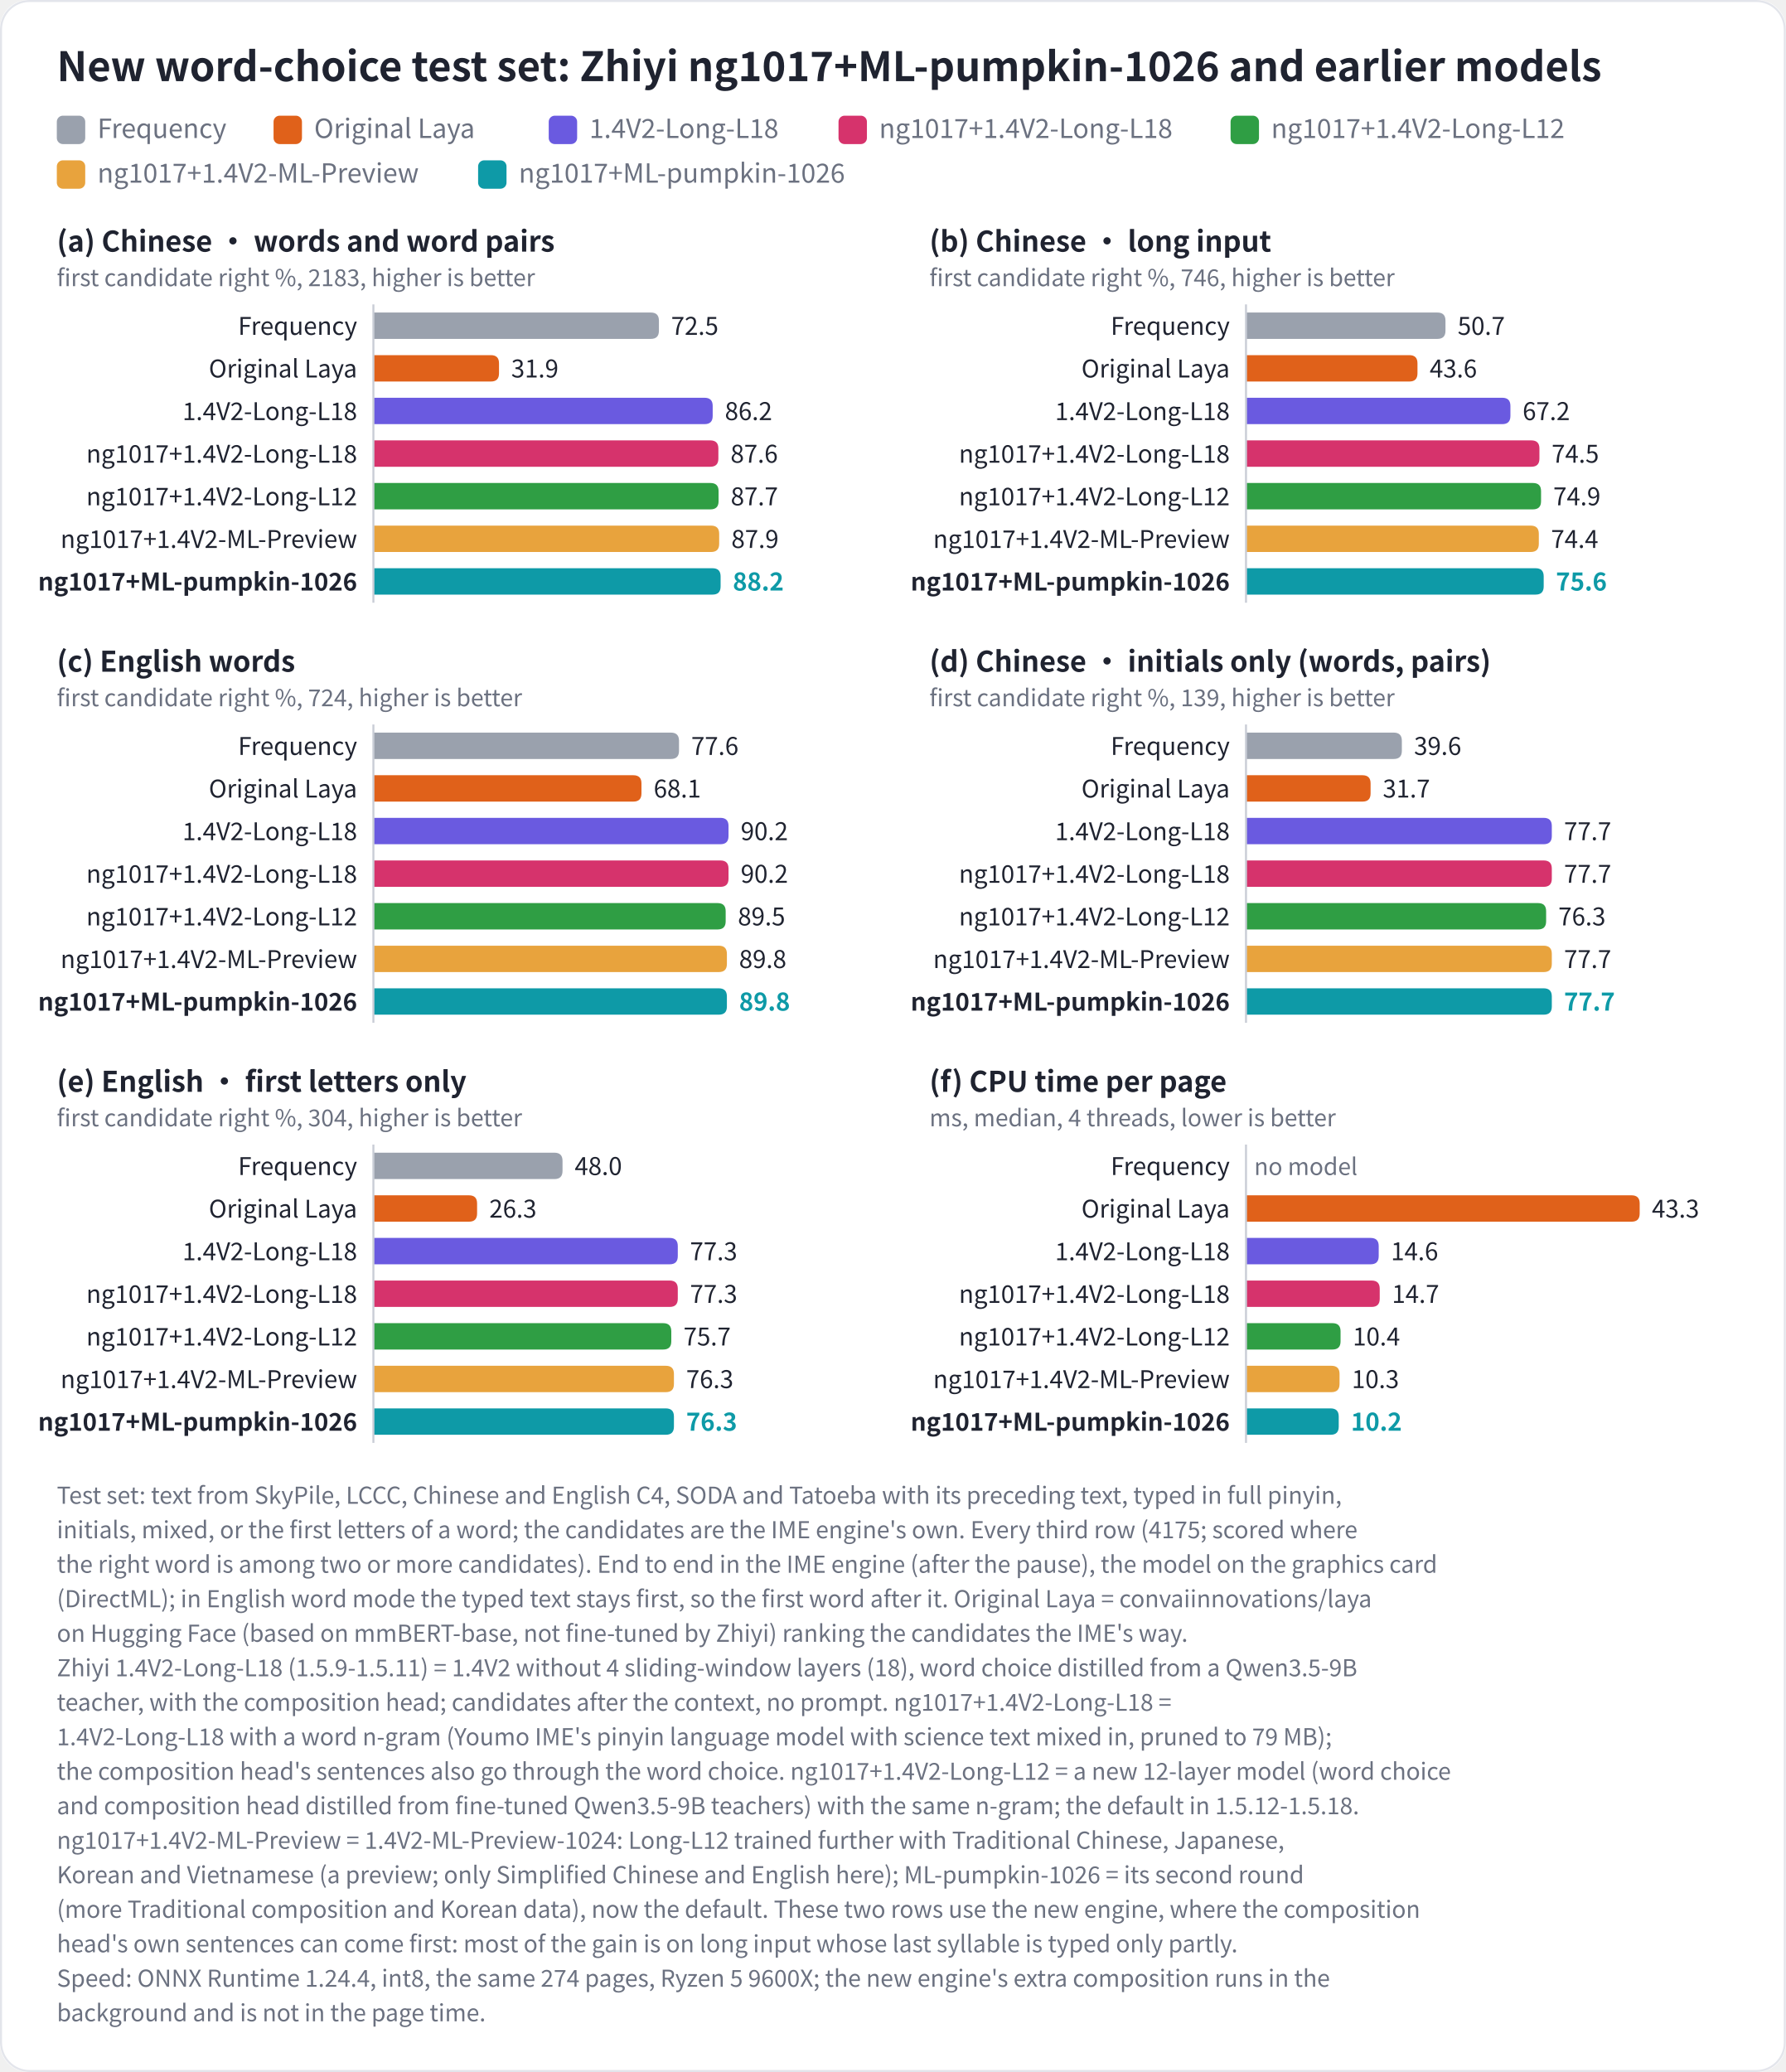
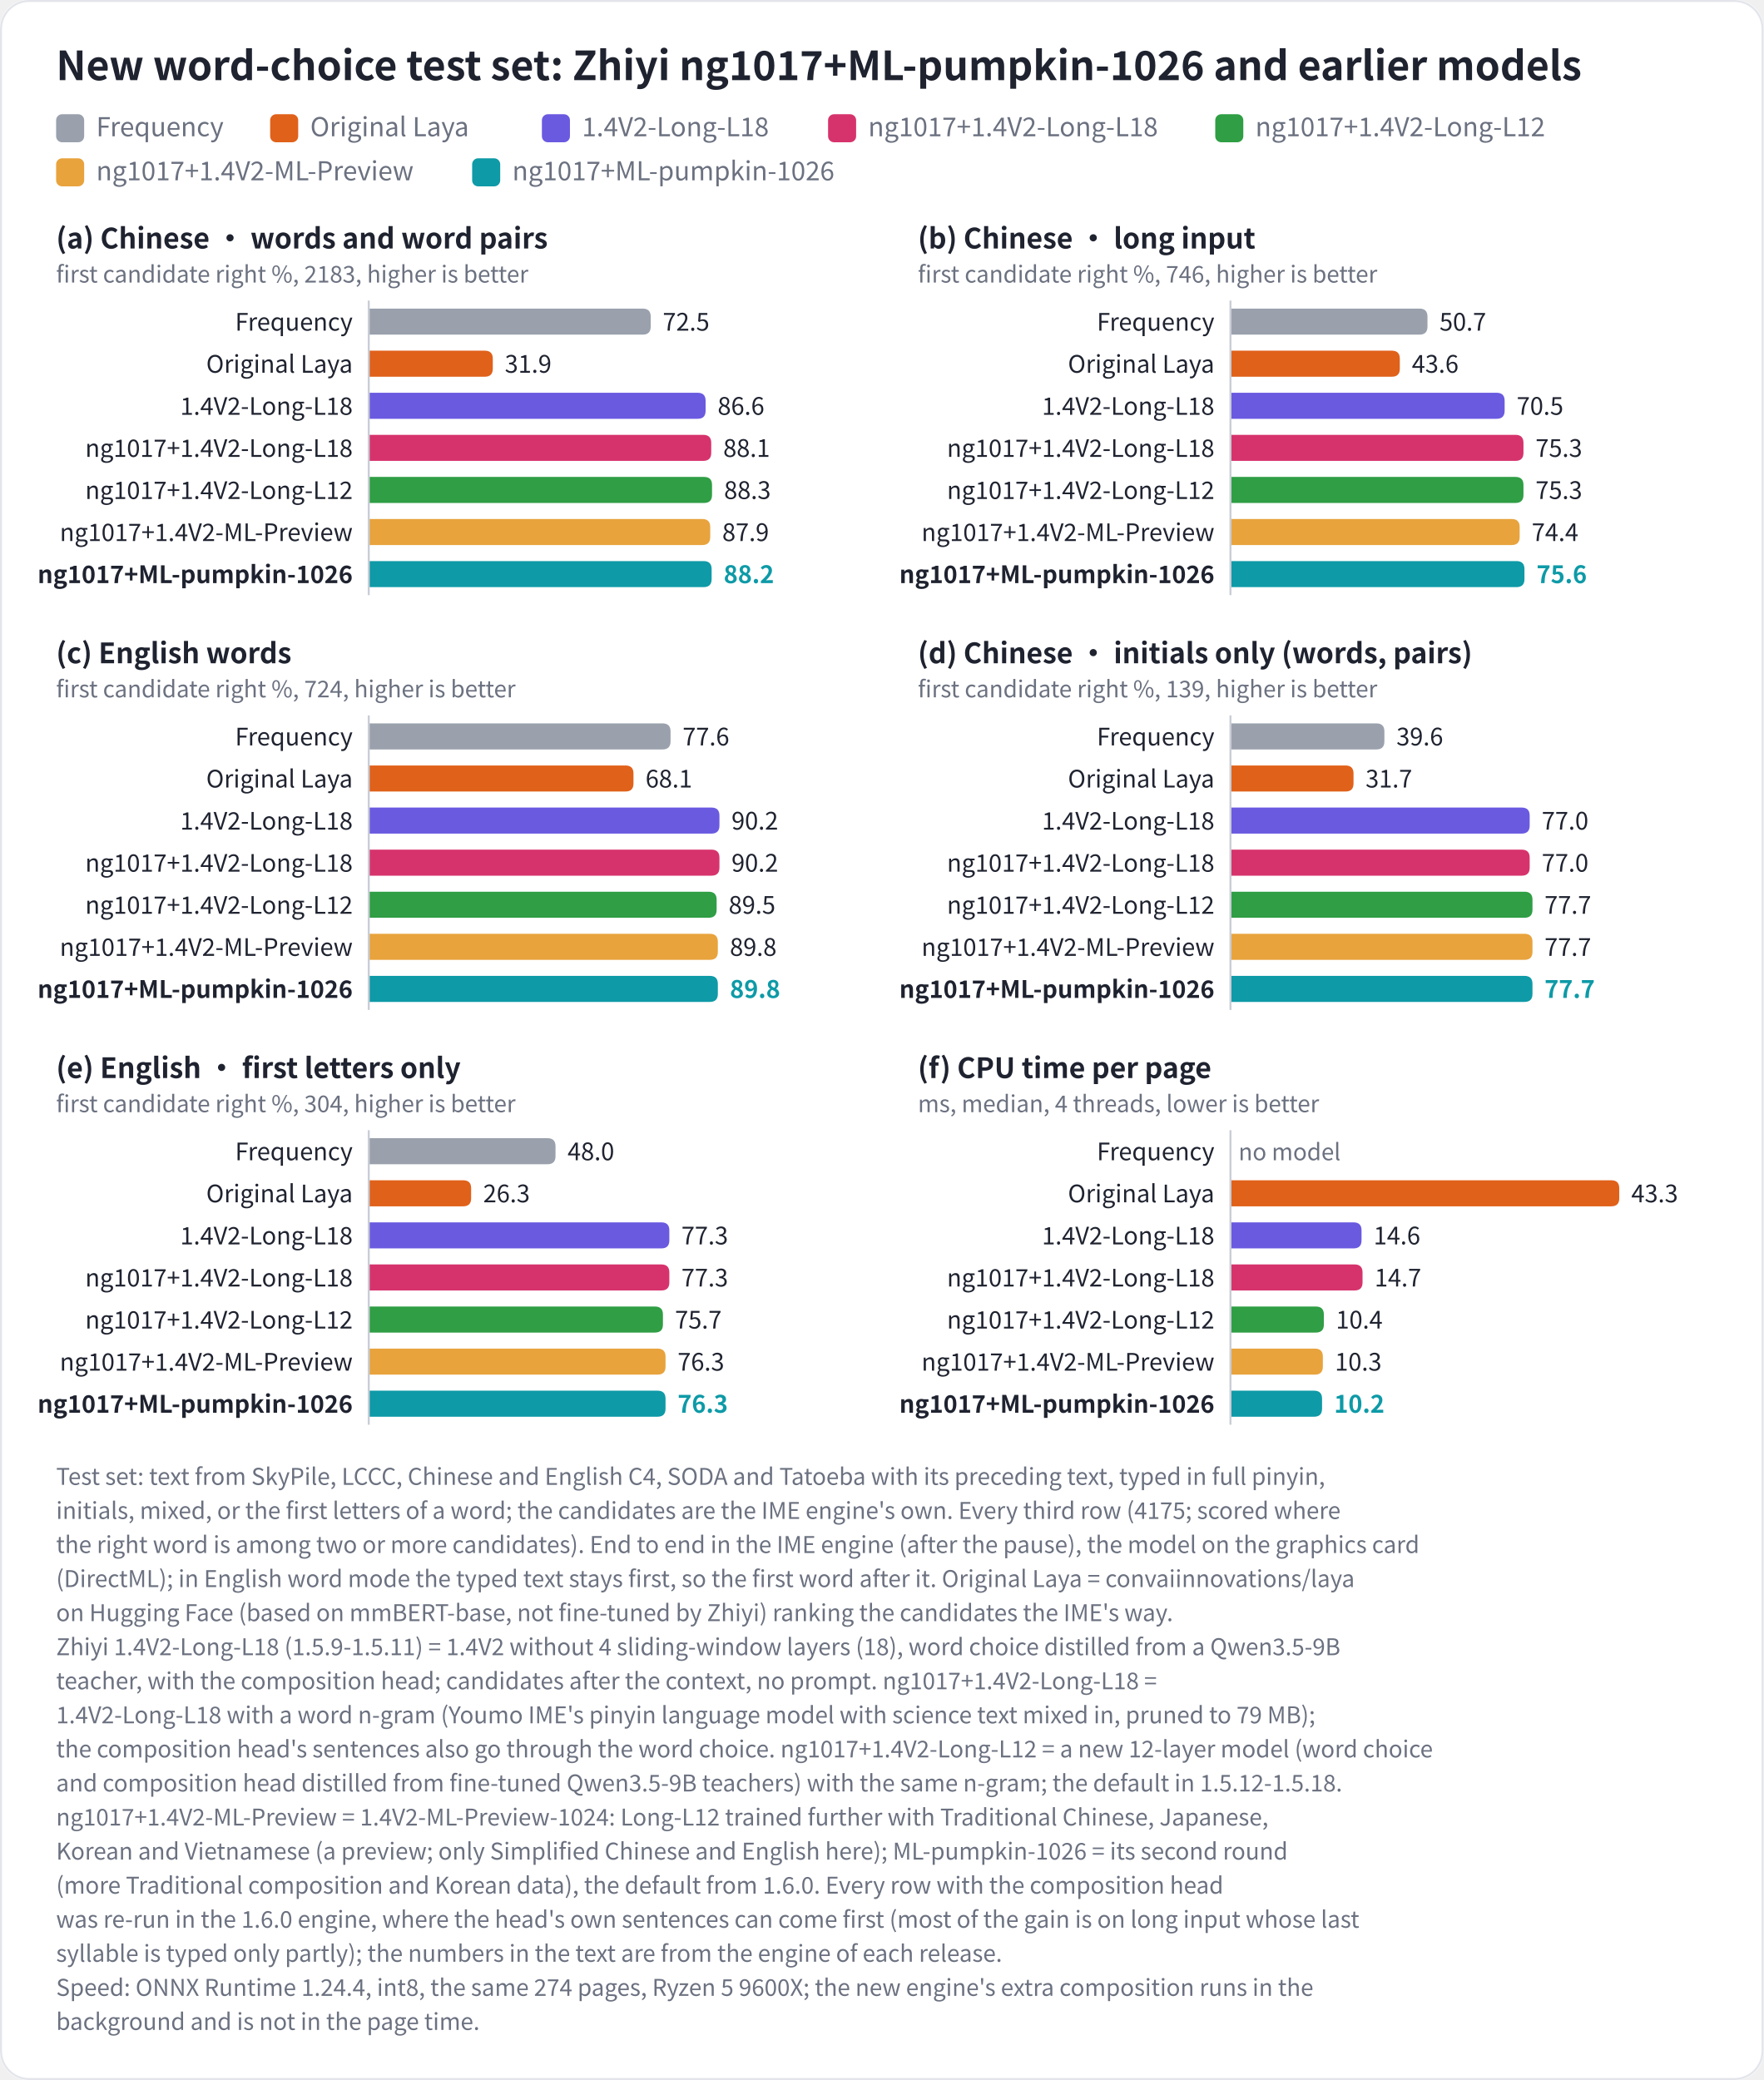
- <svg xmlns="http://www.w3.org/2000/svg" width="880" height="1021" viewBox="0 0 880 1021" font-family="'Microsoft YaHei','PingFang SC','Noto Sans CJK SC','Segoe UI',sans-serif">
-   <rect width="880" height="1021" rx="14" fill="#FFFFFF" />
-   <rect x="0.5" y="0.5" width="879" height="1020" rx="14" fill="none" stroke="#E3E5EB" />
+ <svg xmlns="http://www.w3.org/2000/svg" width="880" height="1038" viewBox="0 0 880 1038" font-family="'Microsoft YaHei','PingFang SC','Noto Sans CJK SC','Segoe UI',sans-serif">
+   <rect width="880" height="1038" rx="14" fill="#FFFFFF" />
+   <rect x="0.5" y="0.5" width="879" height="1037" rx="14" fill="none" stroke="#E3E5EB" />
  <text x="28" y="40" font-size="20" font-weight="700" fill="#1F2330">New word-choice test set: Zhiyi ng1017+ML-pumpkin-1026 and earlier models</text>
  <rect x="28" y="57" width="14" height="14" rx="3" fill="#9AA1AD" />
  <text x="48" y="68" font-size="13" fill="#6B7180">Frequency</text>
  <rect x="134.8" y="57" width="14" height="14" rx="3" fill="#E0611A" />
  <text x="154.8" y="68" font-size="13" fill="#6B7180">Original Laya</text>
  <rect x="270.4" y="57" width="14" height="14" rx="3" fill="#6A5AE0" />
  <text x="290.4" y="68" font-size="13" fill="#6B7180">1.4V2-Long-L18</text>
  <rect x="413.2" y="57" width="14" height="14" rx="3" fill="#D6336C" />
  <text x="433.2" y="68" font-size="13" fill="#6B7180">ng1017+1.4V2-Long-L18</text>
  <rect x="606.4" y="57" width="14" height="14" rx="3" fill="#2F9E44" />
  <text x="626.4" y="68" font-size="13" fill="#6B7180">ng1017+1.4V2-Long-L12</text>
  <rect x="28" y="79" width="14" height="14" rx="3" fill="#E8A33D" />
  <text x="48" y="90" font-size="13" fill="#6B7180">ng1017+1.4V2-ML-Preview</text>
  <rect x="235.6" y="79" width="14" height="14" rx="3" fill="#0E9AA7" />
  <text x="255.6" y="90" font-size="13" fill="#6B7180">ng1017+ML-pumpkin-1026</text>
  <text x="28" y="124" font-size="14" font-weight="700" fill="#1F2330">(a) Chinese · words and word pairs</text>
  <text x="28" y="141" font-size="11.5" fill="#6B7180">first candidate right %, 2183, higher is better</text>
  <text x="176" y="165" font-size="12" text-anchor="end" font-weight="400" fill="#1F2330">Frequency</text>
  <path d="M184,154 H320.7 Q324.7,154 324.7,158.0 V163.0 Q324.7,167 320.7,167 H184 Z" fill="#9AA1AD" />
  <text x="330.7" y="165" font-size="12" font-weight="400" fill="#1F2330">72.5</text>
  <text x="176" y="186" font-size="12" text-anchor="end" font-weight="400" fill="#1F2330">Original Laya</text>
  <path d="M184,175 H241.9 Q245.9,175 245.9,179.0 V184.0 Q245.9,188 241.9,188 H184 Z" fill="#E0611A" />
  <text x="251.9" y="186" font-size="12" font-weight="400" fill="#1F2330">31.9</text>
  <text x="176" y="207" font-size="12" text-anchor="end" font-weight="400" fill="#1F2330">1.4V2-Long-L18</text>
-   <path d="M184,196 H347.2 Q351.2,196 351.2,200.0 V205.0 Q351.2,209 347.2,209 H184 Z" fill="#6A5AE0" />
-   <text x="357.2" y="207" font-size="12" font-weight="400" fill="#1F2330">86.2</text>
+   <path d="M184,196 H348.1 Q352.1,196 352.1,200.0 V205.0 Q352.1,209 348.1,209 H184 Z" fill="#6A5AE0" />
+   <text x="358.1" y="207" font-size="12" font-weight="400" fill="#1F2330">86.6</text>
  <text x="176" y="228" font-size="12" text-anchor="end" font-weight="400" fill="#1F2330">ng1017+1.4V2-Long-L18</text>
-   <path d="M184,217 H350.0 Q354.0,217 354.0,221.0 V226.0 Q354.0,230 350.0,230 H184 Z" fill="#D6336C" />
-   <text x="360.0" y="228" font-size="12" font-weight="400" fill="#1F2330">87.6</text>
+   <path d="M184,217 H350.9 Q354.9,217 354.9,221.0 V226.0 Q354.9,230 350.9,230 H184 Z" fill="#D6336C" />
+   <text x="360.9" y="228" font-size="12" font-weight="400" fill="#1F2330">88.1</text>
  <text x="176" y="249" font-size="12" text-anchor="end" font-weight="400" fill="#1F2330">ng1017+1.4V2-Long-L12</text>
-   <path d="M184,238 H350.1 Q354.1,238 354.1,242.0 V247.0 Q354.1,251 350.1,251 H184 Z" fill="#2F9E44" />
-   <text x="360.1" y="249" font-size="12" font-weight="400" fill="#1F2330">87.7</text>
+   <path d="M184,238 H351.3 Q355.3,238 355.3,242.0 V247.0 Q355.3,251 351.3,251 H184 Z" fill="#2F9E44" />
+   <text x="361.3" y="249" font-size="12" font-weight="400" fill="#1F2330">88.3</text>
  <text x="176" y="270" font-size="12" text-anchor="end" font-weight="400" fill="#1F2330">ng1017+1.4V2-ML-Preview</text>
  <path d="M184,259 H350.4 Q354.4,259 354.4,263.0 V268.0 Q354.4,272 350.4,272 H184 Z" fill="#E8A33D" />
  <text x="360.4" y="270" font-size="12" font-weight="400" fill="#1F2330">87.9</text>
  <text x="176" y="291" font-size="12" text-anchor="end" font-weight="700" fill="#1F2330">ng1017+ML-pumpkin-1026</text>
  <path d="M184,280 H351.1 Q355.1,280 355.1,284.0 V289.0 Q355.1,293 351.1,293 H184 Z" fill="#0E9AA7" />
  <text x="361.1" y="291" font-size="12" font-weight="700" fill="#0E9AA7">88.2</text>
  <line x1="184" y1="150" x2="184" y2="297" stroke="#C9CDD6" />
  <text x="458" y="124" font-size="14" font-weight="700" fill="#1F2330">(b) Chinese · long input</text>
  <text x="458" y="141" font-size="11.5" fill="#6B7180">first candidate right %, 746, higher is better</text>
  <text x="606" y="165" font-size="12" text-anchor="end" font-weight="400" fill="#1F2330">Frequency</text>
  <path d="M614,154 H708.3 Q712.3,154 712.3,158.0 V163.0 Q712.3,167 708.3,167 H614 Z" fill="#9AA1AD" />
  <text x="718.3" y="165" font-size="12" font-weight="400" fill="#1F2330">50.7</text>
  <text x="606" y="186" font-size="12" text-anchor="end" font-weight="400" fill="#1F2330">Original Laya</text>
  <path d="M614,175 H694.5 Q698.5,175 698.5,179.0 V184.0 Q698.5,188 694.5,188 H614 Z" fill="#E0611A" />
  <text x="704.5" y="186" font-size="12" font-weight="400" fill="#1F2330">43.6</text>
  <text x="606" y="207" font-size="12" text-anchor="end" font-weight="400" fill="#1F2330">1.4V2-Long-L18</text>
-   <path d="M614,196 H740.3 Q744.3,196 744.3,200.0 V205.0 Q744.3,209 740.3,209 H614 Z" fill="#6A5AE0" />
-   <text x="750.3" y="207" font-size="12" font-weight="400" fill="#1F2330">67.2</text>
+   <path d="M614,196 H746.8 Q750.8,196 750.8,200.0 V205.0 Q750.8,209 746.8,209 H614 Z" fill="#6A5AE0" />
+   <text x="756.8" y="207" font-size="12" font-weight="400" fill="#1F2330">70.5</text>
  <text x="606" y="228" font-size="12" text-anchor="end" font-weight="400" fill="#1F2330">ng1017+1.4V2-Long-L18</text>
-   <path d="M614,217 H754.6 Q758.6,217 758.6,221.0 V226.0 Q758.6,230 754.6,230 H614 Z" fill="#D6336C" />
-   <text x="764.6" y="228" font-size="12" font-weight="400" fill="#1F2330">74.5</text>
+   <path d="M614,217 H756.2 Q760.2,217 760.2,221.0 V226.0 Q760.2,230 756.2,230 H614 Z" fill="#D6336C" />
+   <text x="766.2" y="228" font-size="12" font-weight="400" fill="#1F2330">75.3</text>
  <text x="606" y="249" font-size="12" text-anchor="end" font-weight="400" fill="#1F2330">ng1017+1.4V2-Long-L12</text>
-   <path d="M614,238 H755.4 Q759.4,238 759.4,242.0 V247.0 Q759.4,251 755.4,251 H614 Z" fill="#2F9E44" />
-   <text x="765.4" y="249" font-size="12" font-weight="400" fill="#1F2330">74.9</text>
+   <path d="M614,238 H756.2 Q760.2,238 760.2,242.0 V247.0 Q760.2,251 756.2,251 H614 Z" fill="#2F9E44" />
+   <text x="766.2" y="249" font-size="12" font-weight="400" fill="#1F2330">75.3</text>
  <text x="606" y="270" font-size="12" text-anchor="end" font-weight="400" fill="#1F2330">ng1017+1.4V2-ML-Preview</text>
  <path d="M614,259 H754.3 Q758.3,259 758.3,263.0 V268.0 Q758.3,272 754.3,272 H614 Z" fill="#E8A33D" />
  <text x="764.3" y="270" font-size="12" font-weight="400" fill="#1F2330">74.4</text>
  <text x="606" y="291" font-size="12" text-anchor="end" font-weight="700" fill="#1F2330">ng1017+ML-pumpkin-1026</text>
  <path d="M614,280 H756.7 Q760.7,280 760.7,284.0 V289.0 Q760.7,293 756.7,293 H614 Z" fill="#0E9AA7" />
  <text x="766.7" y="291" font-size="12" font-weight="700" fill="#0E9AA7">75.6</text>
  <line x1="614" y1="150" x2="614" y2="297" stroke="#C9CDD6" />
  <text x="28" y="331" font-size="14" font-weight="700" fill="#1F2330">(c) English words</text>
  <text x="28" y="348" font-size="11.5" fill="#6B7180">first candidate right %, 724, higher is better</text>
  <text x="176" y="372" font-size="12" text-anchor="end" font-weight="400" fill="#1F2330">Frequency</text>
  <path d="M184,361 H330.6 Q334.6,361 334.6,365.0 V370.0 Q334.6,374 330.6,374 H184 Z" fill="#9AA1AD" />
  <text x="340.6" y="372" font-size="12" font-weight="400" fill="#1F2330">77.6</text>
  <text x="176" y="393" font-size="12" text-anchor="end" font-weight="400" fill="#1F2330">Original Laya</text>
  <path d="M184,382 H312.1 Q316.1,382 316.1,386.0 V391.0 Q316.1,395 312.1,395 H184 Z" fill="#E0611A" />
  <text x="322.1" y="393" font-size="12" font-weight="400" fill="#1F2330">68.1</text>
  <text x="176" y="414" font-size="12" text-anchor="end" font-weight="400" fill="#1F2330">1.4V2-Long-L18</text>
  <path d="M184,403 H355.0 Q359.0,403 359.0,407.0 V412.0 Q359.0,416 355.0,416 H184 Z" fill="#6A5AE0" />
  <text x="365.0" y="414" font-size="12" font-weight="400" fill="#1F2330">90.2</text>
  <text x="176" y="435" font-size="12" text-anchor="end" font-weight="400" fill="#1F2330">ng1017+1.4V2-Long-L18</text>
  <path d="M184,424 H355.0 Q359.0,424 359.0,428.0 V433.0 Q359.0,437 355.0,437 H184 Z" fill="#D6336C" />
  <text x="365.0" y="435" font-size="12" font-weight="400" fill="#1F2330">90.2</text>
  <text x="176" y="456" font-size="12" text-anchor="end" font-weight="400" fill="#1F2330">ng1017+1.4V2-Long-L12</text>
  <path d="M184,445 H353.6 Q357.6,445 357.6,449.0 V454.0 Q357.6,458 353.6,458 H184 Z" fill="#2F9E44" />
  <text x="363.6" y="456" font-size="12" font-weight="400" fill="#1F2330">89.5</text>
  <text x="176" y="477" font-size="12" text-anchor="end" font-weight="400" fill="#1F2330">ng1017+1.4V2-ML-Preview</text>
  <path d="M184,466 H354.2 Q358.2,466 358.2,470.0 V475.0 Q358.2,479 354.2,479 H184 Z" fill="#E8A33D" />
  <text x="364.2" y="477" font-size="12" font-weight="400" fill="#1F2330">89.8</text>
  <text x="176" y="498" font-size="12" text-anchor="end" font-weight="700" fill="#1F2330">ng1017+ML-pumpkin-1026</text>
  <path d="M184,487 H354.2 Q358.2,487 358.2,491.0 V496.0 Q358.2,500 354.2,500 H184 Z" fill="#0E9AA7" />
  <text x="364.2" y="498" font-size="12" font-weight="700" fill="#0E9AA7">89.8</text>
  <line x1="184" y1="357" x2="184" y2="504" stroke="#C9CDD6" />
  <text x="458" y="331" font-size="14" font-weight="700" fill="#1F2330">(d) Chinese · initials only (words, pairs)</text>
  <text x="458" y="348" font-size="11.5" fill="#6B7180">first candidate right %, 139, higher is better</text>
  <text x="606" y="372" font-size="12" text-anchor="end" font-weight="400" fill="#1F2330">Frequency</text>
  <path d="M614,361 H686.8 Q690.8,361 690.8,365.0 V370.0 Q690.8,374 686.8,374 H614 Z" fill="#9AA1AD" />
  <text x="696.8" y="372" font-size="12" font-weight="400" fill="#1F2330">39.6</text>
  <text x="606" y="393" font-size="12" text-anchor="end" font-weight="400" fill="#1F2330">Original Laya</text>
  <path d="M614,382 H671.4 Q675.4,382 675.4,386.0 V391.0 Q675.4,395 671.4,395 H614 Z" fill="#E0611A" />
  <text x="681.4" y="393" font-size="12" font-weight="400" fill="#1F2330">31.7</text>
  <text x="606" y="414" font-size="12" text-anchor="end" font-weight="400" fill="#1F2330">1.4V2-Long-L18</text>
-   <path d="M614,403 H760.7 Q764.7,403 764.7,407.0 V412.0 Q764.7,416 760.7,416 H614 Z" fill="#6A5AE0" />
-   <text x="770.7" y="414" font-size="12" font-weight="400" fill="#1F2330">77.7</text>
+   <path d="M614,403 H759.3 Q763.3,403 763.3,407.0 V412.0 Q763.3,416 759.3,416 H614 Z" fill="#6A5AE0" />
+   <text x="769.3" y="414" font-size="12" font-weight="400" fill="#1F2330">77.0</text>
  <text x="606" y="435" font-size="12" text-anchor="end" font-weight="400" fill="#1F2330">ng1017+1.4V2-Long-L18</text>
-   <path d="M614,424 H760.7 Q764.7,424 764.7,428.0 V433.0 Q764.7,437 760.7,437 H614 Z" fill="#D6336C" />
-   <text x="770.7" y="435" font-size="12" font-weight="400" fill="#1F2330">77.7</text>
+   <path d="M614,424 H759.3 Q763.3,424 763.3,428.0 V433.0 Q763.3,437 759.3,437 H614 Z" fill="#D6336C" />
+   <text x="769.3" y="435" font-size="12" font-weight="400" fill="#1F2330">77.0</text>
  <text x="606" y="456" font-size="12" text-anchor="end" font-weight="400" fill="#1F2330">ng1017+1.4V2-Long-L12</text>
-   <path d="M614,445 H757.9 Q761.9,445 761.9,449.0 V454.0 Q761.9,458 757.9,458 H614 Z" fill="#2F9E44" />
-   <text x="767.9" y="456" font-size="12" font-weight="400" fill="#1F2330">76.3</text>
+   <path d="M614,445 H760.7 Q764.7,445 764.7,449.0 V454.0 Q764.7,458 760.7,458 H614 Z" fill="#2F9E44" />
+   <text x="770.7" y="456" font-size="12" font-weight="400" fill="#1F2330">77.7</text>
  <text x="606" y="477" font-size="12" text-anchor="end" font-weight="400" fill="#1F2330">ng1017+1.4V2-ML-Preview</text>
  <path d="M614,466 H760.7 Q764.7,466 764.7,470.0 V475.0 Q764.7,479 760.7,479 H614 Z" fill="#E8A33D" />
  <text x="770.7" y="477" font-size="12" font-weight="400" fill="#1F2330">77.7</text>
  <text x="606" y="498" font-size="12" text-anchor="end" font-weight="700" fill="#1F2330">ng1017+ML-pumpkin-1026</text>
  <path d="M614,487 H760.7 Q764.7,487 764.7,491.0 V496.0 Q764.7,500 760.7,500 H614 Z" fill="#0E9AA7" />
  <text x="770.7" y="498" font-size="12" font-weight="700" fill="#0E9AA7">77.7</text>
  <line x1="614" y1="357" x2="614" y2="504" stroke="#C9CDD6" />
  <text x="28" y="538" font-size="14" font-weight="700" fill="#1F2330">(e) English · first letters only</text>
  <text x="28" y="555" font-size="11.5" fill="#6B7180">first candidate right %, 304, higher is better</text>
  <text x="176" y="579" font-size="12" text-anchor="end" font-weight="400" fill="#1F2330">Frequency</text>
  <path d="M184,568 H273.2 Q277.2,568 277.2,572.0 V577.0 Q277.2,581 273.2,581 H184 Z" fill="#9AA1AD" />
  <text x="283.2" y="579" font-size="12" font-weight="400" fill="#1F2330">48.0</text>
  <text x="176" y="600" font-size="12" text-anchor="end" font-weight="400" fill="#1F2330">Original Laya</text>
  <path d="M184,589 H231.1 Q235.1,589 235.1,593.0 V598.0 Q235.1,602 231.1,602 H184 Z" fill="#E0611A" />
  <text x="241.1" y="600" font-size="12" font-weight="400" fill="#1F2330">26.3</text>
  <text x="176" y="621" font-size="12" text-anchor="end" font-weight="400" fill="#1F2330">1.4V2-Long-L18</text>
  <path d="M184,610 H330.0 Q334.0,610 334.0,614.0 V619.0 Q334.0,623 330.0,623 H184 Z" fill="#6A5AE0" />
  <text x="340.0" y="621" font-size="12" font-weight="400" fill="#1F2330">77.3</text>
  <text x="176" y="642" font-size="12" text-anchor="end" font-weight="400" fill="#1F2330">ng1017+1.4V2-Long-L18</text>
  <path d="M184,631 H330.0 Q334.0,631 334.0,635.0 V640.0 Q334.0,644 330.0,644 H184 Z" fill="#D6336C" />
  <text x="340.0" y="642" font-size="12" font-weight="400" fill="#1F2330">77.3</text>
  <text x="176" y="663" font-size="12" text-anchor="end" font-weight="400" fill="#1F2330">ng1017+1.4V2-Long-L12</text>
  <path d="M184,652 H326.8 Q330.8,652 330.8,656.0 V661.0 Q330.8,665 326.8,665 H184 Z" fill="#2F9E44" />
  <text x="336.8" y="663" font-size="12" font-weight="400" fill="#1F2330">75.7</text>
  <text x="176" y="684" font-size="12" text-anchor="end" font-weight="400" fill="#1F2330">ng1017+1.4V2-ML-Preview</text>
  <path d="M184,673 H328.1 Q332.1,673 332.1,677.0 V682.0 Q332.1,686 328.1,686 H184 Z" fill="#E8A33D" />
  <text x="338.1" y="684" font-size="12" font-weight="400" fill="#1F2330">76.3</text>
  <text x="176" y="705" font-size="12" text-anchor="end" font-weight="700" fill="#1F2330">ng1017+ML-pumpkin-1026</text>
  <path d="M184,694 H328.1 Q332.1,694 332.1,698.0 V703.0 Q332.1,707 328.1,707 H184 Z" fill="#0E9AA7" />
  <text x="338.1" y="705" font-size="12" font-weight="700" fill="#0E9AA7">76.3</text>
  <line x1="184" y1="564" x2="184" y2="711" stroke="#C9CDD6" />
  <text x="458" y="538" font-size="14" font-weight="700" fill="#1F2330">(f) CPU time per page</text>
  <text x="458" y="555" font-size="11.5" fill="#6B7180">ms, median, 4 threads, lower is better</text>
  <text x="606" y="579" font-size="12" text-anchor="end" font-weight="400" fill="#1F2330">Frequency</text>
  <text x="618" y="579" font-size="11.5" fill="#6B7180">no model</text>
  <text x="606" y="600" font-size="12" text-anchor="end" font-weight="400" fill="#1F2330">Original Laya</text>
  <path d="M614,589 H804.0 Q808.0,589 808.0,593.0 V598.0 Q808.0,602 804.0,602 H614 Z" fill="#E0611A" />
  <text x="814.0" y="600" font-size="12" font-weight="400" fill="#1F2330">43.3</text>
  <text x="606" y="621" font-size="12" text-anchor="end" font-weight="400" fill="#1F2330">1.4V2-Long-L18</text>
  <path d="M614,610 H675.4 Q679.4,610 679.4,614.0 V619.0 Q679.4,623 675.4,623 H614 Z" fill="#6A5AE0" />
  <text x="685.4" y="621" font-size="12" font-weight="400" fill="#1F2330">14.6</text>
  <text x="606" y="642" font-size="12" text-anchor="end" font-weight="400" fill="#1F2330">ng1017+1.4V2-Long-L18</text>
  <path d="M614,631 H675.9 Q679.9,631 679.9,635.0 V640.0 Q679.9,644 675.9,644 H614 Z" fill="#D6336C" />
  <text x="685.9" y="642" font-size="12" font-weight="400" fill="#1F2330">14.7</text>
  <text x="606" y="663" font-size="12" text-anchor="end" font-weight="400" fill="#1F2330">ng1017+1.4V2-Long-L12</text>
  <path d="M614,652 H656.6 Q660.6,652 660.6,656.0 V661.0 Q660.6,665 656.6,665 H614 Z" fill="#2F9E44" />
  <text x="666.6" y="663" font-size="12" font-weight="400" fill="#1F2330">10.4</text>
  <text x="606" y="684" font-size="12" text-anchor="end" font-weight="400" fill="#1F2330">ng1017+1.4V2-ML-Preview</text>
  <path d="M614,673 H656.1 Q660.1,673 660.1,677.0 V682.0 Q660.1,686 656.1,686 H614 Z" fill="#E8A33D" />
  <text x="666.1" y="684" font-size="12" font-weight="400" fill="#1F2330">10.3</text>
  <text x="606" y="705" font-size="12" text-anchor="end" font-weight="700" fill="#1F2330">ng1017+ML-pumpkin-1026</text>
  <path d="M614,694 H655.7 Q659.7,694 659.7,698.0 V703.0 Q659.7,707 655.7,707 H614 Z" fill="#0E9AA7" />
  <text x="665.7" y="705" font-size="12" font-weight="700" fill="#0E9AA7">10.2</text>
  <line x1="614" y1="564" x2="614" y2="711" stroke="#C9CDD6" />
  <text x="28" y="741" font-size="11.5" fill="#6B7180">Test set: text from SkyPile, LCCC, Chinese and English C4, SODA and Tatoeba with its preceding text, typed in full pinyin,</text>
  <text x="28" y="758" font-size="11.5" fill="#6B7180">initials, mixed, or the first letters of a word; the candidates are the IME engine's own. Every third row (4175; scored where</text>
  <text x="28" y="775" font-size="11.5" fill="#6B7180">the right word is among two or more candidates). End to end in the IME engine (after the pause), the model on the graphics card</text>
  <text x="28" y="792" font-size="11.5" fill="#6B7180">(DirectML); in English word mode the typed text stays first, so the first word after it. Original Laya = convaiinnovations/laya</text>
  <text x="28" y="809" font-size="11.5" fill="#6B7180">on Hugging Face (based on mmBERT-base, not fine-tuned by Zhiyi) ranking the candidates the IME's way.</text>
  <text x="28" y="826" font-size="11.5" fill="#6B7180">Zhiyi 1.4V2-Long-L18 (1.5.9-1.5.11) = 1.4V2 without 4 sliding-window layers (18), word choice distilled from a Qwen3.5-9B</text>
  <text x="28" y="843" font-size="11.5" fill="#6B7180">teacher, with the composition head; candidates after the context, no prompt. ng1017+1.4V2-Long-L18 =</text>
  <text x="28" y="860" font-size="11.5" fill="#6B7180">1.4V2-Long-L18 with a word n-gram (Youmo IME's pinyin language model with science text mixed in, pruned to 79 MB);</text>
  <text x="28" y="877" font-size="11.5" fill="#6B7180">the composition head's sentences also go through the word choice. ng1017+1.4V2-Long-L12 = a new 12-layer model (word choice</text>
  <text x="28" y="894" font-size="11.5" fill="#6B7180">and composition head distilled from fine-tuned Qwen3.5-9B teachers) with the same n-gram; the default in 1.5.12-1.5.18.</text>
  <text x="28" y="911" font-size="11.5" fill="#6B7180">ng1017+1.4V2-ML-Preview = 1.4V2-ML-Preview-1024: Long-L12 trained further with Traditional Chinese, Japanese,</text>
  <text x="28" y="928" font-size="11.5" fill="#6B7180">Korean and Vietnamese (a preview; only Simplified Chinese and English here); ML-pumpkin-1026 = its second round</text>
-   <text x="28" y="945" font-size="11.5" fill="#6B7180">(more Traditional composition and Korean data), now the default. These two rows use the new engine, where the composition</text>
-   <text x="28" y="962" font-size="11.5" fill="#6B7180">head's own sentences can come first: most of the gain is on long input whose last syllable is typed only partly.</text>
-   <text x="28" y="979" font-size="11.5" fill="#6B7180">Speed: ONNX Runtime 1.24.4, int8, the same 274 pages, Ryzen 5 9600X; the new engine's extra composition runs in the</text>
-   <text x="28" y="996" font-size="11.5" fill="#6B7180">background and is not in the page time.</text>
+   <text x="28" y="945" font-size="11.5" fill="#6B7180">(more Traditional composition and Korean data), the default from 1.6.0. Every row with the composition head</text>
+   <text x="28" y="962" font-size="11.5" fill="#6B7180">was re-run in the 1.6.0 engine, where the head's own sentences can come first (most of the gain is on long input whose last</text>
+   <text x="28" y="979" font-size="11.5" fill="#6B7180">syllable is typed only partly); the numbers in the text are from the engine of each release.</text>
+   <text x="28" y="996" font-size="11.5" fill="#6B7180">Speed: ONNX Runtime 1.24.4, int8, the same 274 pages, Ryzen 5 9600X; the new engine's extra composition runs in the</text>
+   <text x="28" y="1013" font-size="11.5" fill="#6B7180">background and is not in the page time.</text>
</svg>
